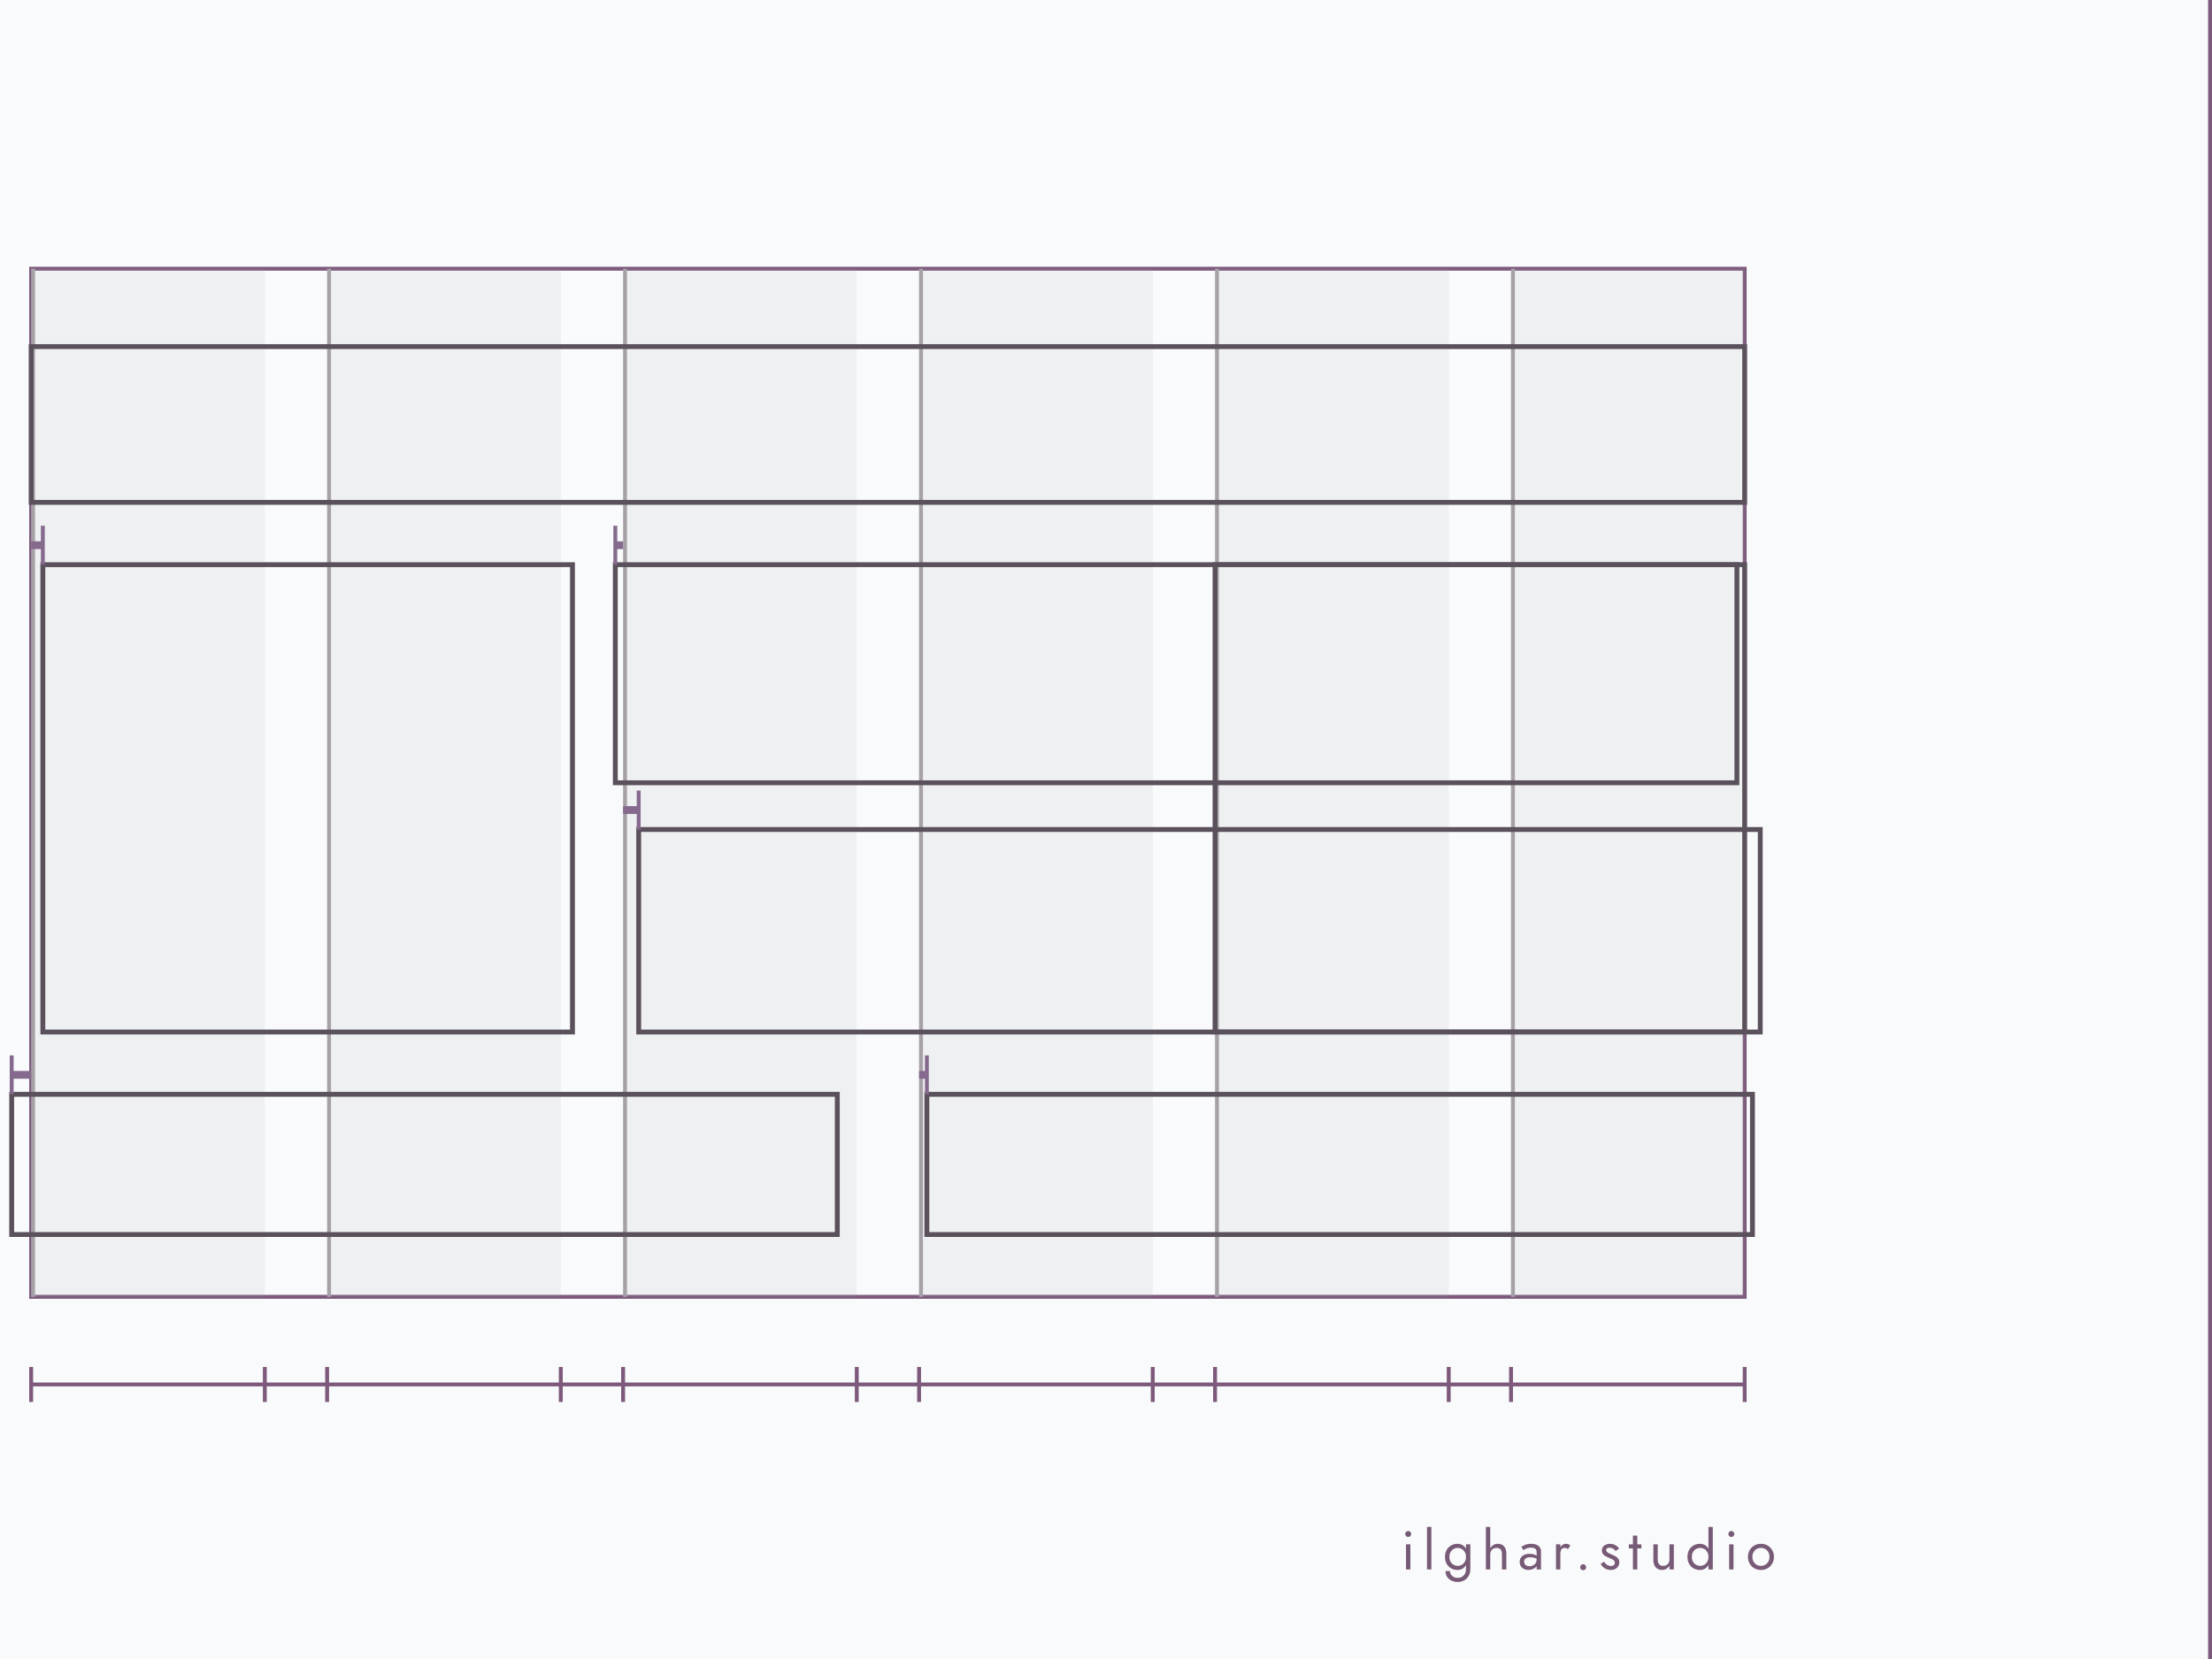
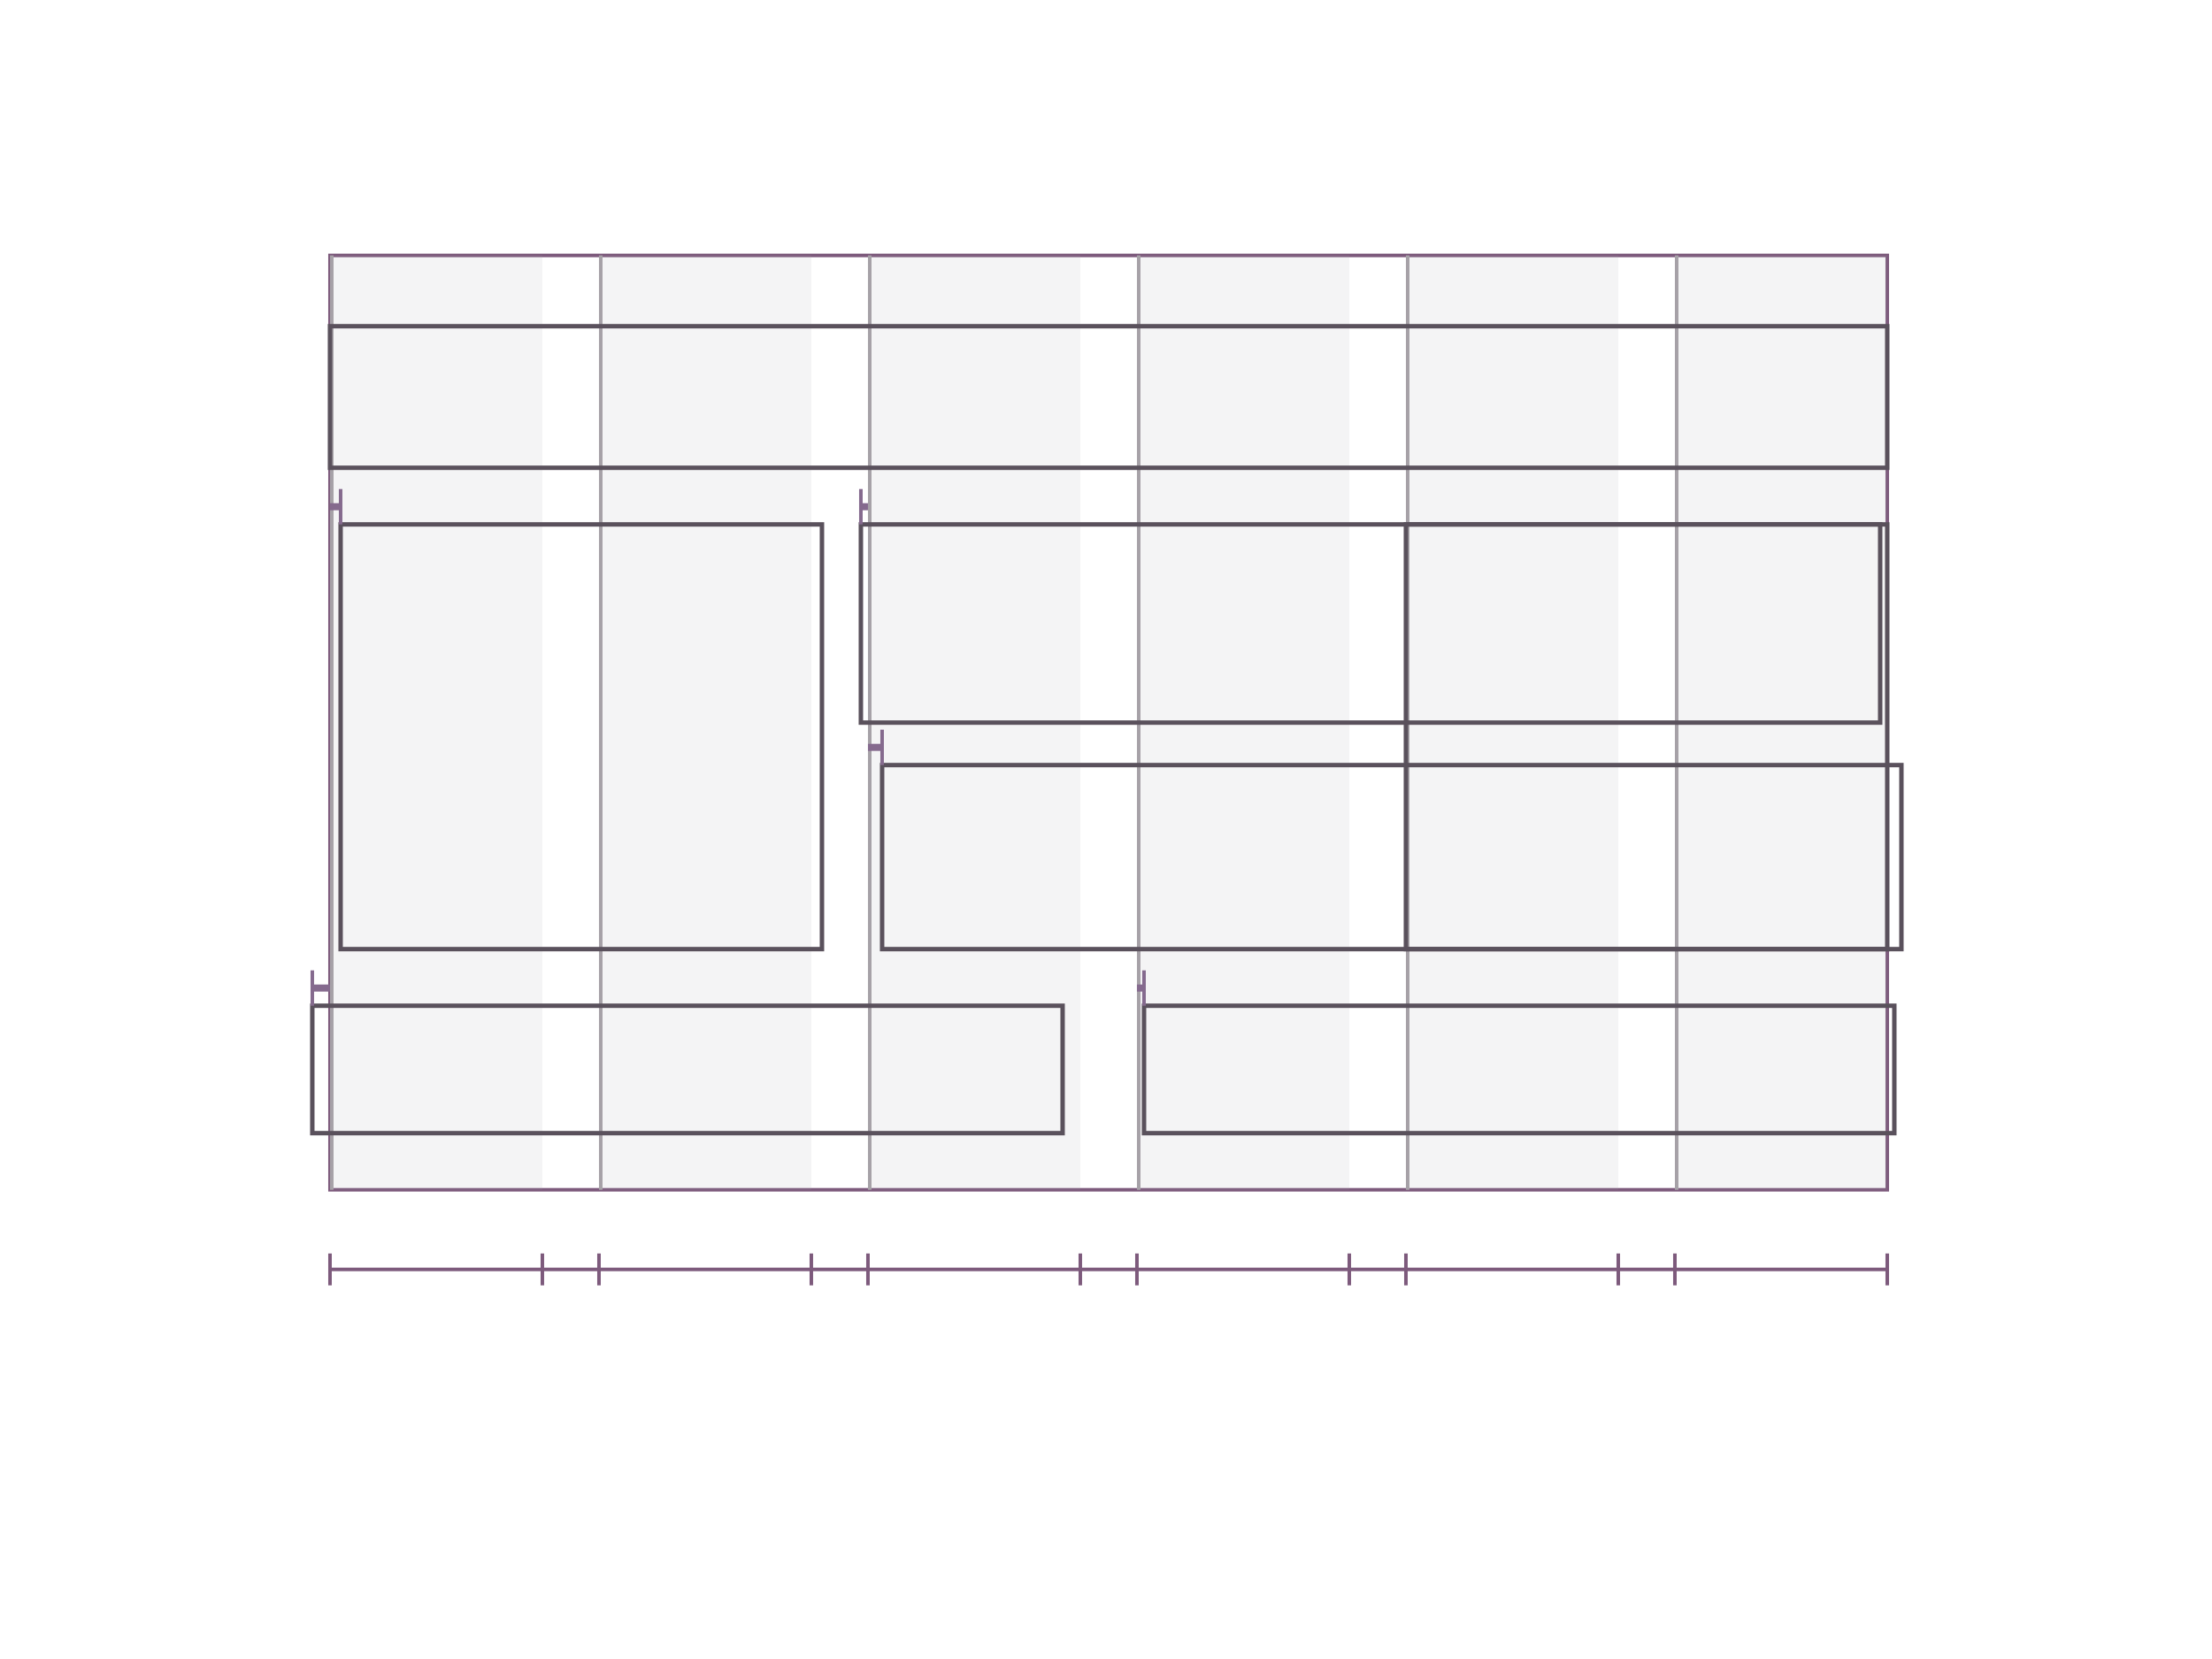
- <svg xmlns="http://www.w3.org/2000/svg" viewBox="712 27 568 426" style="max-width:1280px;height:auto" role="img" aria-label="UI Grid | Extractor" width="568" height="426">
-   <rect x="0.5" y="0.5" width="1279" height="479" rx="0" fill="#f9fafb" stroke="#7d5a7c" stroke-width="1" />
-   <rect x="72" y="80" width="1" height="320" rx="0" fill="#7d5a7c" />
-   <g fill="#fcb4c4">
-     <path d="M124.0 154.0V191.6Q124.0 195.76 125.32 199.28Q126.64 202.8 129.16 205.36Q131.68 207.92 135.2 209.36Q138.72 210.8 143.04 210.8Q147.36 210.8 150.88 209.36Q154.4 207.92 156.92 205.36Q159.44 202.8 160.76 199.28Q162.08 195.76 162.08 191.6V154.0H155.28V191.6Q155.28 197.36 152.16 200.88Q149.04 204.4 143.04 204.4Q137.04 204.4 133.92 200.88Q130.8 197.36 130.8 191.6V154.0Z" />
+ <svg xmlns="http://www.w3.org/2000/svg" viewBox="0 0 800 600" width="800" height="600" role="img" aria-label="UI Grid | Extractor">
+   <g transform="translate(-802.25 -30.5) scale(1.28)">
+     <rect x="720" y="96" width="440" height="264" rx="0" fill="none" stroke="#7d5a7c" stroke-width="1" />
+     <rect x="720.00" y="96" width="60.00" height="264" rx="0" fill="#a6a1a7" fill-opacity="0.12" />
+     <rect x="720.00" y="96" width="1" height="264" rx="0" fill="#a6a1a7" />
+     <rect x="796.00" y="96" width="60.00" height="264" rx="0" fill="#a6a1a7" fill-opacity="0.12" />
+     <rect x="796.00" y="96" width="1" height="264" rx="0" fill="#a6a1a7" />
+     <rect x="872.00" y="96" width="60.00" height="264" rx="0" fill="#a6a1a7" fill-opacity="0.12" />
+     <rect x="872.00" y="96" width="1" height="264" rx="0" fill="#a6a1a7" />
+     <rect x="948.00" y="96" width="60.00" height="264" rx="0" fill="#a6a1a7" fill-opacity="0.12" />
+     <rect x="948.00" y="96" width="1" height="264" rx="0" fill="#a6a1a7" />
+     <rect x="1024.00" y="96" width="60.00" height="264" rx="0" fill="#a6a1a7" fill-opacity="0.12" />
+     <rect x="1024.00" y="96" width="1" height="264" rx="0" fill="#a6a1a7" />
+     <rect x="1100.00" y="96" width="60.00" height="264" rx="0" fill="#a6a1a7" fill-opacity="0.12" />
+     <rect x="1100.00" y="96" width="1" height="264" rx="0" fill="#a6a1a7" />
+     <rect x="720.00" y="116" width="440.00" height="40" rx="0" fill="none" stroke="#5a515c" stroke-width="1.25" />
+     <rect x="723.00" y="172" width="136.00" height="120" rx="0" fill="none" stroke="#5a515c" stroke-width="1.25" />
+     <rect x="720.00" y="166" width="3.00" height="2" rx="0" fill="#856a8e" />
+     <rect x="722.50" y="162" width="1" height="10" rx="0" fill="#856a8e" />
+     <rect x="870.00" y="172" width="288.00" height="56" rx="0" fill="none" stroke="#5a515c" stroke-width="1.25" />
+     <rect x="870.00" y="166" width="2.00" height="2" rx="0" fill="#856a8e" />
+     <rect x="869.50" y="162" width="1" height="10" rx="0" fill="#856a8e" />
+     <rect x="876.00" y="240" width="288.00" height="52" rx="0" fill="none" stroke="#5a515c" stroke-width="1.25" />
+     <rect x="872.00" y="234" width="4.00" height="2" rx="0" fill="#856a8e" />
+     <rect x="875.50" y="230" width="1" height="10" rx="0" fill="#856a8e" />
+     <rect x="1024.00" y="172" width="136.00" height="120" rx="0" fill="none" stroke="#5a515c" stroke-width="1.25" />
+     <rect x="715.00" y="308" width="212.00" height="36" rx="0" fill="none" stroke="#5a515c" stroke-width="1.25" />
+     <rect x="715.00" y="302" width="5.00" height="2" rx="0" fill="#856a8e" />
+     <rect x="714.50" y="298" width="1" height="10" rx="0" fill="#856a8e" />
+     <rect x="950.00" y="308" width="212.00" height="36" rx="0" fill="none" stroke="#5a515c" stroke-width="1.25" />
+     <rect x="948.00" y="302" width="2.00" height="2" rx="0" fill="#856a8e" />
+     <rect x="949.50" y="298" width="1" height="10" rx="0" fill="#856a8e" />
+     <rect x="720" y="382" width="440" height="1" rx="0" fill="#7d5a7c" />
+     <rect x="719.50" y="378" width="1" height="9" rx="0" fill="#7d5a7c" />
+     <rect x="779.50" y="378" width="1" height="9" rx="0" fill="#7d5a7c" />
+     <rect x="795.50" y="378" width="1" height="9" rx="0" fill="#7d5a7c" />
+     <rect x="855.50" y="378" width="1" height="9" rx="0" fill="#7d5a7c" />
+     <rect x="871.50" y="378" width="1" height="9" rx="0" fill="#7d5a7c" />
+     <rect x="931.50" y="378" width="1" height="9" rx="0" fill="#7d5a7c" />
+     <rect x="947.50" y="378" width="1" height="9" rx="0" fill="#7d5a7c" />
+     <rect x="1007.50" y="378" width="1" height="9" rx="0" fill="#7d5a7c" />
+     <rect x="1023.50" y="378" width="1" height="9" rx="0" fill="#7d5a7c" />
+     <rect x="1083.50" y="378" width="1" height="9" rx="0" fill="#7d5a7c" />
+     <rect x="1099.50" y="378" width="1" height="9" rx="0" fill="#7d5a7c" />
+     <rect x="1159.50" y="378" width="1" height="9" rx="0" fill="#7d5a7c" />
  </g>
-   <g fill="#473448">
-     <path d="M185.68 154.0V210.0H192.48V154.0Z" />
-     <path d="M277.68 188.0H296.32Q295.6 191.28 294.04 194.16Q292.48 197.04 290.08 199.28Q287.68 201.52 284.36 202.76Q281.04 204.0 276.88 204.0Q270.96 204.0 266.16 201.2Q261.36 198.4 258.52 193.44Q255.68 188.48 255.68 182.0Q255.68 175.44 258.52 170.52Q261.36 165.6 266.16 162.8Q270.96 160.0 276.88 160.0Q283.28 160.0 288.0 162.52Q292.72 165.04 295.36 169.52L300.16 165.12Q297.76 161.2 294.28 158.56Q290.8 155.92 286.44 154.56Q282.08 153.2 276.88 153.2Q270.8 153.2 265.6 155.32Q260.4 157.44 256.56 161.32Q252.72 165.2 250.6 170.48Q248.48 175.76 248.48 182.0Q248.48 188.24 250.6 193.52Q252.72 198.8 256.56 202.68Q260.4 206.56 265.6 208.68Q270.8 210.8 276.88 210.8Q283.28 210.8 288.28 208.44Q293.28 206.08 296.72 202.0Q300.16 197.92 301.92 192.68Q303.68 187.44 303.68 181.6H277.68Z" />
-     <path d="M334.88 182.4 354.08 210.0H362.48L342.48 182.4ZM324.88 154.0V210.0H331.68V154.0ZM328.64 160.0H340.08Q343.68 160.0 346.44 161.28Q349.2 162.56 350.76 164.96Q352.32 167.36 352.32 170.8Q352.32 174.24 350.76 176.64Q349.2 179.04 346.44 180.32Q343.68 181.6 340.08 181.6H328.64V187.6H340.08Q345.52 187.6 349.8 185.56Q354.08 183.52 356.6 179.72Q359.12 175.92 359.12 170.8Q359.12 165.6 356.6 161.84Q354.08 158.08 349.8 156.04Q345.52 154.0 340.08 154.0H328.64Z" />
-     <path d="M380.88 154.0V210.0H387.68V154.0Z" />
-     <path d="M411.68 154.0V210.0H418.48V154.0ZM428.48 210.0Q436.64 210.0 442.96 206.48Q449.28 202.96 452.88 196.68Q456.48 190.4 456.48 182.0Q456.48 173.6 452.88 167.32Q449.28 161.04 442.96 157.52Q436.64 154.0 428.48 154.0H415.44V160.8H428.48Q433.2 160.8 437.12 162.28Q441.04 163.76 443.84 166.52Q446.64 169.28 448.16 173.2Q449.68 177.12 449.68 182.0Q449.68 186.88 448.16 190.8Q446.64 194.72 443.84 197.48Q441.04 200.24 437.12 201.72Q433.2 203.2 428.48 203.2H415.44V210.0Z" />
-   </g>
-   <g fill="#775a76">
-     <path d="M120.794 270.0H128.56V268.24H120.794ZM120.794 256.36H128.56V254.6H120.794ZM120.794 262.52H128.12V260.76H120.794ZM119.76 254.6V270.0H121.63V254.6Z" />
-     <path d="M142.64 254.6 139.362 260.298 136.15 254.6H133.95L138.416 261.926L133.4 270.0H135.6L139.34 263.554L142.97 270.0H145.17L140.286 261.926L144.84 254.6Z" />
-     <path d="M149.35 256.36H153.31V270.0H155.18V256.36H159.14V254.6H149.35Z" />
-     <path d="M166.95 262.41 172.23 270.0H174.54L169.04 262.41ZM164.2 254.6V270.0H166.07V254.6ZM165.234 256.25H168.38Q169.37 256.25 170.129 256.602Q170.888 256.954 171.317 257.614Q171.746 258.274 171.746 259.22Q171.746 260.166 171.317 260.826Q170.888 261.486 170.129 261.838Q169.37 262.19 168.38 262.19H165.234V263.84H168.38Q169.876 263.84 171.053 263.279Q172.23 262.718 172.923 261.673Q173.616 260.628 173.616 259.22Q173.616 257.79 172.923 256.756Q172.23 255.722 171.053 255.161Q169.876 254.6 168.38 254.6H165.234Z" />
-     <path d="M181.074 265.38H189.214L188.554 263.62H181.734ZM185.1 258.076 187.74 264.28 187.916 264.72 190.16 270.0H192.25L185.1 253.83L177.95 270.0H180.04L182.328 264.588L182.504 264.192Z" />
-     <path d="M197.64 262.3Q197.64 260.496 198.443 259.143Q199.246 257.79 200.544 257.02Q201.842 256.25 203.36 256.25Q204.46 256.25 205.373 256.536Q206.286 256.822 207.034 257.339Q207.782 257.856 208.31 258.538V256.074Q207.342 255.216 206.198 254.798Q205.054 254.38 203.36 254.38Q201.754 254.38 200.357 254.963Q198.96 255.546 197.904 256.613Q196.848 257.68 196.254 259.132Q195.66 260.584 195.66 262.3Q195.66 264.016 196.254 265.468Q196.848 266.92 197.904 267.987Q198.96 269.054 200.357 269.637Q201.754 270.22 203.36 270.22Q205.054 270.22 206.198 269.802Q207.342 269.384 208.31 268.526V266.062Q207.782 266.744 207.034 267.261Q206.286 267.778 205.373 268.064Q204.46 268.35 203.36 268.35Q201.842 268.35 200.544 267.58Q199.246 266.81 198.443 265.446Q197.64 264.082 197.64 262.3Z" />
-     <path d="M212.49 256.36H216.45V270.0H218.32V256.36H222.28V254.6H212.49Z" />
-     <path d="M227.34 262.3Q227.34 260.562 228.099 259.198Q228.858 257.834 230.178 257.042Q231.498 256.25 233.17 256.25Q234.864 256.25 236.173 257.042Q237.482 257.834 238.241 259.198Q239.0 260.562 239.0 262.3Q239.0 264.038 238.241 265.402Q237.482 266.766 236.173 267.558Q234.864 268.35 233.17 268.35Q231.498 268.35 230.178 267.558Q228.858 266.766 228.099 265.402Q227.34 264.038 227.34 262.3ZM225.36 262.3Q225.36 263.972 225.943 265.424Q226.526 266.876 227.582 267.943Q228.638 269.01 230.068 269.615Q231.498 270.22 233.17 270.22Q234.864 270.22 236.283 269.615Q237.702 269.01 238.758 267.943Q239.814 266.876 240.397 265.424Q240.98 263.972 240.98 262.3Q240.98 260.606 240.397 259.165Q239.814 257.724 238.758 256.657Q237.702 255.59 236.283 254.985Q234.864 254.38 233.17 254.38Q231.498 254.38 230.068 254.985Q228.638 255.59 227.582 256.657Q226.526 257.724 225.943 259.165Q225.36 260.606 225.36 262.3Z" />
-     <path d="M249.45 262.41 254.73 270.0H257.04L251.54 262.41ZM246.7 254.6V270.0H248.57V254.6ZM247.734 256.25H250.88Q251.87 256.25 252.629 256.602Q253.388 256.954 253.817 257.614Q254.246 258.274 254.246 259.22Q254.246 260.166 253.817 260.826Q253.388 261.486 252.629 261.838Q251.87 262.19 250.88 262.19H247.734V263.84H250.88Q252.376 263.84 253.553 263.279Q254.73 262.718 255.423 261.673Q256.116 260.628 256.116 259.22Q256.116 257.79 255.423 256.756Q254.73 255.722 253.553 255.161Q252.376 254.6 250.88 254.6H247.734Z" />
-   </g>
-   <g fill="#5a515c">
-     <path d="M120.832 306.432 124.48 312.96 128.128 306.432 128.96 314.0H130.32L128.96 302.24L124.48 310.352L120.0 302.24L118.64 314.0H120.0Z" />
-     <path d="M135.008 314.16Q136.192 314.16 137.064 313.688Q137.936 313.216 138.512 312.288L137.472 311.632Q137.072 312.304 136.496 312.632Q135.92 312.96 135.168 312.96Q134.416 312.96 133.888 312.64Q133.36 312.32 133.088 311.712Q132.816 311.104 132.816 310.24Q132.832 309.392 133.112 308.808Q133.392 308.224 133.912 307.912Q134.432 307.6 135.168 307.6Q135.792 307.6 136.256 307.872Q136.72 308.144 136.984 308.624Q137.248 309.104 137.248 309.76Q137.248 309.872 137.2 310.04Q137.152 310.208 137.104 310.288L137.616 309.552H132.336V310.64H138.624Q138.624 310.608 138.632 310.488Q138.64 310.368 138.64 310.256Q138.64 309.088 138.224 308.24Q137.808 307.392 137.032 306.936Q136.256 306.48 135.168 306.48Q134.08 306.48 133.256 306.96Q132.432 307.44 131.976 308.304Q131.52 309.168 131.52 310.32Q131.52 311.456 131.96 312.32Q132.4 313.184 133.192 313.672Q133.984 314.16 135.008 314.16Z" />
-     <path d="M140.976 311.728Q140.976 311.328 141.168 311.04Q141.36 310.752 141.752 310.592Q142.144 310.432 142.768 310.432Q143.44 310.432 144.032 310.6Q144.624 310.768 145.184 311.152V310.4Q145.072 310.256 144.752 310.024Q144.432 309.792 143.896 309.608Q143.36 309.424 142.56 309.424Q141.2 309.424 140.44 310.072Q139.68 310.72 139.68 311.792Q139.68 312.544 140.032 313.072Q140.384 313.6 140.968 313.88Q141.552 314.16 142.224 314.16Q142.832 314.16 143.448 313.936Q144.064 313.712 144.488 313.248Q144.912 312.784 144.912 312.08L144.656 311.12Q144.656 311.696 144.376 312.136Q144.096 312.576 143.624 312.816Q143.152 313.056 142.56 313.056Q142.096 313.056 141.736 312.904Q141.376 312.752 141.176 312.448Q140.976 312.144 140.976 311.728ZM140.784 308.336Q140.96 308.208 141.264 308.032Q141.568 307.856 142.008 307.728Q142.448 307.6 142.992 307.6Q143.328 307.6 143.632 307.664Q143.936 307.728 144.168 307.872Q144.4 308.016 144.528 308.264Q144.656 308.512 144.656 308.896V314.0H145.936V308.72Q145.936 308.0 145.576 307.504Q145.216 307.008 144.568 306.744Q143.92 306.48 143.056 306.48Q142.032 306.48 141.304 306.784Q140.576 307.088 140.16 307.392Z" />
-     <path d="M148.4 311.744 147.392 312.368Q147.6 312.8 148.008 313.216Q148.416 313.632 149.008 313.896Q149.6 314.16 150.336 314.16Q151.472 314.16 152.168 313.52Q152.864 312.88 152.864 311.92Q152.864 311.264 152.552 310.848Q152.24 310.432 151.712 310.136Q151.184 309.84 150.544 309.584Q150.16 309.424 149.808 309.248Q149.456 309.072 149.232 308.848Q149.008 308.624 149.008 308.336Q149.008 307.968 149.296 307.792Q149.584 307.616 149.984 307.616Q150.56 307.616 151.016 307.888Q151.472 308.16 151.776 308.576L152.8 307.92Q152.576 307.504 152.176 307.184Q151.776 306.864 151.256 306.672Q150.736 306.48 150.144 306.48Q149.552 306.48 149.0 306.688Q148.448 306.896 148.104 307.328Q147.76 307.76 147.76 308.416Q147.76 309.056 148.088 309.48Q148.416 309.904 148.904 310.168Q149.392 310.432 149.872 310.624Q150.304 310.784 150.688 310.968Q151.072 311.152 151.32 311.416Q151.568 311.68 151.568 312.064Q151.568 312.496 151.256 312.744Q150.944 312.992 150.4 312.992Q149.952 312.992 149.576 312.824Q149.2 312.656 148.912 312.368Q148.624 312.08 148.4 311.744Z" />
-     <path d="M155.824 311.12V306.64H154.544V311.28Q154.544 312.592 155.232 313.376Q155.92 314.16 157.072 314.16Q157.808 314.16 158.352 313.832Q158.896 313.504 159.264 312.848V314.0H160.544V306.64H159.264V311.12Q159.264 311.664 159.032 312.08Q158.8 312.496 158.376 312.728Q157.952 312.96 157.392 312.96Q156.624 312.96 156.224 312.48Q155.824 312.0 155.824 311.12Z" />
-     <path d="M164.224 306.64H162.944V314.0H164.224ZM166.448 308.048 167.152 306.992Q166.864 306.688 166.52 306.584Q166.176 306.48 165.776 306.48Q165.264 306.48 164.768 306.88Q164.272 307.28 163.96 307.96Q163.648 308.64 163.648 309.52H164.224Q164.224 308.992 164.328 308.576Q164.432 308.16 164.704 307.92Q164.976 307.68 165.456 307.68Q165.776 307.68 165.984 307.768Q166.192 307.856 166.448 308.048Z" />
-     <path d="M171.04 314.16Q172.224 314.16 173.096 313.688Q173.968 313.216 174.544 312.288L173.504 311.632Q173.104 312.304 172.528 312.632Q171.952 312.96 171.2 312.96Q170.448 312.96 169.92 312.64Q169.392 312.32 169.12 311.712Q168.848 311.104 168.848 310.24Q168.864 309.392 169.144 308.808Q169.424 308.224 169.944 307.912Q170.464 307.6 171.2 307.6Q171.824 307.6 172.288 307.872Q172.752 308.144 173.016 308.624Q173.28 309.104 173.28 309.76Q173.28 309.872 173.232 310.04Q173.184 310.208 173.136 310.288L173.648 309.552H168.368V310.64H174.656Q174.656 310.608 174.664 310.488Q174.672 310.368 174.672 310.256Q174.672 309.088 174.256 308.24Q173.84 307.392 173.064 306.936Q172.288 306.48 171.2 306.48Q170.112 306.48 169.288 306.96Q168.464 307.44 168.008 308.304Q167.552 309.168 167.552 310.32Q167.552 311.456 167.992 312.32Q168.432 313.184 169.224 313.672Q170.016 314.16 171.04 314.16Z" />
-     <path d="M180.112 306.64V307.84H183.792V306.64ZM181.312 304.08V314.0H182.592V304.08Z" />
-     <path d="M186.352 301.52H185.072V314.0H186.352ZM189.792 309.52V314.0H191.072V309.36Q191.072 308.4 190.76 307.76Q190.448 307.12 189.88 306.8Q189.312 306.48 188.544 306.48Q187.776 306.48 187.192 306.88Q186.608 307.28 186.272 307.96Q185.936 308.64 185.936 309.52H186.352Q186.352 308.992 186.584 308.576Q186.816 308.16 187.24 307.92Q187.664 307.68 188.224 307.68Q189.008 307.68 189.4 308.144Q189.792 308.608 189.792 309.52Z" />
-     <path d="M196.32 314.16Q197.504 314.16 198.376 313.688Q199.248 313.216 199.824 312.288L198.784 311.632Q198.384 312.304 197.808 312.632Q197.232 312.96 196.48 312.96Q195.728 312.96 195.2 312.64Q194.672 312.32 194.4 311.712Q194.128 311.104 194.128 310.24Q194.144 309.392 194.424 308.808Q194.704 308.224 195.224 307.912Q195.744 307.6 196.48 307.6Q197.104 307.6 197.568 307.872Q198.032 308.144 198.296 308.624Q198.56 309.104 198.56 309.76Q198.56 309.872 198.512 310.04Q198.464 310.208 198.416 310.288L198.928 309.552H193.648V310.64H199.936Q199.936 310.608 199.944 310.488Q199.952 310.368 199.952 310.256Q199.952 309.088 199.536 308.24Q199.12 307.392 198.344 306.936Q197.568 306.48 196.48 306.48Q195.392 306.48 194.568 306.96Q193.744 307.44 193.288 308.304Q192.832 309.168 192.832 310.32Q192.832 311.456 193.272 312.32Q193.712 313.184 194.504 313.672Q195.296 314.16 196.32 314.16Z" />
-     <path d="M206.016 314.48Q206.016 315.424 206.48 316.152Q206.944 316.88 207.768 317.28Q208.592 317.68 209.664 317.68Q210.592 317.68 211.424 317.248Q212.256 316.816 212.784 315.96Q213.312 315.104 213.312 313.84V306.64H212.032V313.84Q212.032 314.768 211.672 315.352Q211.312 315.936 210.768 316.208Q210.224 316.48 209.664 316.48Q208.944 316.48 208.416 316.2Q207.888 315.92 207.6 315.464Q207.312 315.008 207.312 314.48ZM205.872 310.32Q205.872 311.504 206.368 312.368Q206.864 313.232 207.696 313.696Q208.528 314.16 209.52 314.16Q210.448 314.16 211.136 313.696Q211.824 313.232 212.216 312.368Q212.608 311.504 212.608 310.32Q212.608 309.12 212.216 308.264Q211.824 307.408 211.136 306.944Q210.448 306.48 209.52 306.48Q208.528 306.48 207.696 306.944Q206.864 307.408 206.368 308.264Q205.872 309.12 205.872 310.32ZM207.168 310.32Q207.168 309.472 207.512 308.88Q207.856 308.288 208.432 307.984Q209.008 307.68 209.68 307.68Q210.096 307.68 210.512 307.856Q210.928 308.032 211.272 308.368Q211.616 308.704 211.824 309.192Q212.032 309.68 212.032 310.32Q212.032 311.168 211.68 311.76Q211.328 312.352 210.784 312.656Q210.24 312.96 209.68 312.96Q209.008 312.96 208.432 312.656Q207.856 312.352 207.512 311.76Q207.168 311.168 207.168 310.32Z" />
-     <path d="M216.912 306.64H215.632V314.0H216.912ZM219.136 308.048 219.84 306.992Q219.552 306.688 219.208 306.584Q218.864 306.48 218.464 306.48Q217.952 306.48 217.456 306.88Q216.96 307.28 216.648 307.96Q216.336 308.64 216.336 309.52H216.912Q216.912 308.992 217.016 308.576Q217.12 308.16 217.392 307.92Q217.664 307.68 218.144 307.68Q218.464 307.68 218.672 307.768Q218.88 307.856 219.136 308.048Z" />
-     <path d="M221.12 303.6Q221.12 303.952 221.384 304.216Q221.648 304.48 222 304.48Q222.368 304.48 222.624 304.216Q222.88 303.952 222.88 303.6Q222.88 303.232 222.624 302.976Q222.368 302.72 222 302.72Q221.648 302.72 221.384 302.976Q221.12 303.232 221.12 303.6ZM221.36 306.64V314.0H222.64V306.64Z" />
-     <path d="M230.8 301.52V314.0H232.08V301.52ZM224.64 310.32Q224.64 311.504 225.136 312.368Q225.632 313.232 226.464 313.696Q227.296 314.16 228.288 314.16Q229.216 314.16 229.904 313.696Q230.592 313.232 230.984 312.368Q231.376 311.504 231.376 310.32Q231.376 309.12 230.984 308.264Q230.592 307.408 229.904 306.944Q229.216 306.48 228.288 306.48Q227.296 306.48 226.464 306.944Q225.632 307.408 225.136 308.264Q224.64 309.12 224.64 310.32ZM225.936 310.32Q225.936 309.472 226.28 308.88Q226.624 308.288 227.2 307.984Q227.776 307.68 228.448 307.68Q229.008 307.68 229.552 307.984Q230.096 308.288 230.448 308.88Q230.8 309.472 230.8 310.32Q230.8 311.168 230.448 311.76Q230.096 312.352 229.552 312.656Q229.008 312.96 228.448 312.96Q227.776 312.96 227.2 312.656Q226.624 312.352 226.28 311.76Q225.936 311.168 225.936 310.32Z" />
-     <path d="M234.72 313.36Q234.72 313.712 234.984 313.976Q235.248 314.24 235.6 314.24Q235.968 314.24 236.224 313.976Q236.48 313.712 236.48 313.36Q236.48 312.992 236.224 312.736Q235.968 312.48 235.6 312.48Q235.248 312.48 234.984 312.736Q234.72 312.992 234.72 313.36Z" />
-     <path d="M244.08 302.8V314.0H245.44V302.8ZM247.44 314.0Q249.072 314.0 250.336 313.296Q251.6 312.592 252.32 311.336Q253.04 310.08 253.04 308.4Q253.04 306.72 252.32 305.464Q251.6 304.208 250.336 303.504Q249.072 302.8 247.44 302.8H244.832V304.16H247.44Q248.384 304.16 249.168 304.456Q249.952 304.752 250.512 305.304Q251.072 305.856 251.376 306.64Q251.68 307.424 251.68 308.4Q251.68 309.376 251.376 310.16Q251.072 310.944 250.512 311.496Q249.952 312.048 249.168 312.344Q248.384 312.64 247.44 312.64H244.832V314.0Z" />
-     <path d="M254.24 310.32Q254.24 311.424 254.744 312.296Q255.248 313.168 256.112 313.664Q256.976 314.16 258.048 314.16Q259.136 314.16 259.992 313.664Q260.848 313.168 261.352 312.296Q261.856 311.424 261.856 310.32Q261.856 309.2 261.352 308.336Q260.848 307.472 259.992 306.976Q259.136 306.48 258.048 306.48Q256.976 306.48 256.112 306.976Q255.248 307.472 254.744 308.336Q254.24 309.2 254.24 310.32ZM255.536 310.32Q255.536 309.552 255.864 308.952Q256.192 308.352 256.76 308.016Q257.328 307.68 258.048 307.68Q258.768 307.68 259.336 308.016Q259.904 308.352 260.232 308.952Q260.56 309.552 260.56 310.32Q260.56 311.088 260.232 311.68Q259.904 312.272 259.336 312.616Q258.768 312.96 258.048 312.96Q257.328 312.96 256.76 312.616Q256.192 312.272 255.864 311.68Q255.536 311.088 255.536 310.32Z" />
-     <path d="M268.336 309.52V314.0H269.616V309.36Q269.616 308.032 268.936 307.256Q268.256 306.48 267.088 306.48Q266.368 306.48 265.816 306.8Q265.264 307.12 264.896 307.792V306.64H263.616V314.0H264.896V309.52Q264.896 308.976 265.128 308.56Q265.36 308.144 265.784 307.912Q266.208 307.68 266.768 307.68Q267.536 307.68 267.936 308.144Q268.336 308.608 268.336 309.52Z" />
-     <path d="M272.416 302.8 271.616 307.6H272.496L273.936 302.8Z" />
-     <path d="M274.976 306.64V307.84H278.656V306.64ZM276.176 304.08V314.0H277.456V304.08Z" />
-     <path d="M285.312 311.728Q285.312 311.328 285.504 311.04Q285.696 310.752 286.088 310.592Q286.48 310.432 287.104 310.432Q287.776 310.432 288.368 310.6Q288.96 310.768 289.52 311.152V310.4Q289.408 310.256 289.088 310.024Q288.768 309.792 288.232 309.608Q287.696 309.424 286.896 309.424Q285.536 309.424 284.776 310.072Q284.016 310.72 284.016 311.792Q284.016 312.544 284.368 313.072Q284.72 313.6 285.304 313.88Q285.888 314.16 286.56 314.16Q287.168 314.16 287.784 313.936Q288.4 313.712 288.824 313.248Q289.248 312.784 289.248 312.08L288.992 311.12Q288.992 311.696 288.712 312.136Q288.432 312.576 287.96 312.816Q287.488 313.056 286.896 313.056Q286.432 313.056 286.072 312.904Q285.712 312.752 285.512 312.448Q285.312 312.144 285.312 311.728ZM285.12 308.336Q285.296 308.208 285.6 308.032Q285.904 307.856 286.344 307.728Q286.784 307.6 287.328 307.6Q287.664 307.6 287.968 307.664Q288.272 307.728 288.504 307.872Q288.736 308.016 288.864 308.264Q288.992 308.512 288.992 308.896V314.0H290.272V308.72Q290.272 308.0 289.912 307.504Q289.552 307.008 288.904 306.744Q288.256 306.48 287.392 306.48Q286.368 306.48 285.64 306.784Q284.912 307.088 284.496 307.392Z" />
-     <path d="M292.736 311.744 291.728 312.368Q291.936 312.8 292.344 313.216Q292.752 313.632 293.344 313.896Q293.936 314.16 294.672 314.16Q295.808 314.16 296.504 313.52Q297.2 312.88 297.2 311.92Q297.2 311.264 296.888 310.848Q296.576 310.432 296.048 310.136Q295.52 309.84 294.88 309.584Q294.496 309.424 294.144 309.248Q293.792 309.072 293.568 308.848Q293.344 308.624 293.344 308.336Q293.344 307.968 293.632 307.792Q293.92 307.616 294.32 307.616Q294.896 307.616 295.352 307.888Q295.808 308.16 296.112 308.576L297.136 307.92Q296.912 307.504 296.512 307.184Q296.112 306.864 295.592 306.672Q295.072 306.48 294.48 306.48Q293.888 306.48 293.336 306.688Q292.784 306.896 292.44 307.328Q292.096 307.76 292.096 308.416Q292.096 309.056 292.424 309.48Q292.752 309.904 293.24 310.168Q293.728 310.432 294.208 310.624Q294.64 310.784 295.024 310.968Q295.408 311.152 295.656 311.416Q295.904 311.68 295.904 312.064Q295.904 312.496 295.592 312.744Q295.28 312.992 294.736 312.992Q294.288 312.992 293.912 312.824Q293.536 312.656 293.248 312.368Q292.96 312.08 292.736 311.744Z" />
-     <path d="M299.184 311.744 298.176 312.368Q298.384 312.8 298.792 313.216Q299.2 313.632 299.792 313.896Q300.384 314.16 301.12 314.16Q302.256 314.16 302.952 313.52Q303.648 312.88 303.648 311.92Q303.648 311.264 303.336 310.848Q303.024 310.432 302.496 310.136Q301.968 309.84 301.328 309.584Q300.944 309.424 300.592 309.248Q300.24 309.072 300.016 308.848Q299.792 308.624 299.792 308.336Q299.792 307.968 300.08 307.792Q300.368 307.616 300.768 307.616Q301.344 307.616 301.8 307.888Q302.256 308.16 302.56 308.576L303.584 307.92Q303.36 307.504 302.96 307.184Q302.56 306.864 302.04 306.672Q301.52 306.48 300.928 306.48Q300.336 306.48 299.784 306.688Q299.232 306.896 298.888 307.328Q298.544 307.76 298.544 308.416Q298.544 309.056 298.872 309.48Q299.2 309.904 299.688 310.168Q300.176 310.432 300.656 310.624Q301.088 310.784 301.472 310.968Q301.856 311.152 302.104 311.416Q302.352 311.68 302.352 312.064Q302.352 312.496 302.04 312.744Q301.728 312.992 301.184 312.992Q300.736 312.992 300.36 312.824Q299.984 312.656 299.696 312.368Q299.408 312.08 299.184 311.744Z" />
-     <path d="M306.608 311.12V306.64H305.328V311.28Q305.328 312.592 306.016 313.376Q306.704 314.16 307.856 314.16Q308.592 314.16 309.136 313.832Q309.68 313.504 310.048 312.848V314.0H311.328V306.64H310.048V311.12Q310.048 311.664 309.816 312.08Q309.584 312.496 309.16 312.728Q308.736 312.96 308.176 312.96Q307.408 312.96 307.008 312.48Q306.608 312.0 306.608 311.12Z" />
-     <path d="M323.808 309.36Q323.808 308.448 323.528 307.8Q323.248 307.152 322.72 306.816Q322.192 306.48 321.44 306.48Q320.704 306.48 320.128 306.824Q319.552 307.168 319.168 307.856Q318.912 307.2 318.36 306.84Q317.808 306.48 317.04 306.48Q316.352 306.48 315.848 306.784Q315.344 307.088 315.008 307.712V306.64H313.728V314.0H315.008V309.52Q315.008 308.944 315.216 308.528Q315.424 308.112 315.808 307.896Q316.192 307.68 316.72 307.68Q317.44 307.68 317.784 308.128Q318.128 308.576 318.128 309.52V314.0H319.408V309.52Q319.408 308.944 319.616 308.528Q319.824 308.112 320.208 307.896Q320.592 307.68 321.12 307.68Q321.84 307.68 322.184 308.128Q322.528 308.576 322.528 309.52V314.0H323.808Z" />
-     <path d="M329.056 314.16Q330.24 314.16 331.112 313.688Q331.984 313.216 332.56 312.288L331.52 311.632Q331.12 312.304 330.544 312.632Q329.968 312.96 329.216 312.96Q328.464 312.96 327.936 312.64Q327.408 312.32 327.136 311.712Q326.864 311.104 326.864 310.24Q326.88 309.392 327.16 308.808Q327.44 308.224 327.96 307.912Q328.48 307.6 329.216 307.6Q329.84 307.6 330.304 307.872Q330.768 308.144 331.032 308.624Q331.296 309.104 331.296 309.76Q331.296 309.872 331.248 310.04Q331.2 310.208 331.152 310.288L331.664 309.552H326.384V310.64H332.672Q332.672 310.608 332.68 310.488Q332.688 310.368 332.688 310.256Q332.688 309.088 332.272 308.24Q331.856 307.392 331.08 306.936Q330.304 306.48 329.216 306.48Q328.128 306.48 327.304 306.96Q326.48 307.44 326.024 308.304Q325.568 309.168 325.568 310.32Q325.568 311.456 326.008 312.32Q326.448 313.184 327.24 313.672Q328.032 314.16 329.056 314.16Z" />
-     <path d="M339.248 303.6Q339.248 303.952 339.512 304.216Q339.776 304.48 340.128 304.48Q340.496 304.48 340.752 304.216Q341.008 303.952 341.008 303.6Q341.008 303.232 340.752 302.976Q340.496 302.72 340.128 302.72Q339.776 302.72 339.512 302.976Q339.248 303.232 339.248 303.6ZM339.488 306.64V314.0H340.768V306.64Z" />
-     <path d="M342.288 306.64V307.84H345.968V306.64ZM343.488 304.08V314.0H344.768V304.08Z" />
-     <path d="M347.568 313.36Q347.568 313.712 347.832 313.976Q348.096 314.24 348.448 314.24Q348.816 314.24 349.072 313.976Q349.328 313.712 349.328 313.36Q349.328 312.992 349.072 312.736Q348.816 312.48 348.448 312.48Q348.096 312.48 347.832 312.736Q347.568 312.992 347.568 313.36Z" />
-   </g>
-   <g fill="#775a76">
-     <path d="M1072.828 420.9Q1072.828 421.208 1073.059 421.439Q1073.29 421.67 1073.598 421.67Q1073.92 421.67 1074.144 421.439Q1074.368 421.208 1074.368 420.9Q1074.368 420.578 1074.144 420.354Q1073.92 420.13 1073.598 420.13Q1073.29 420.13 1073.059 420.354Q1072.828 420.578 1072.828 420.9ZM1073.038 423.56V430.0H1074.158V423.56Z" />
-     <path d="M1078.428 419.08V430.0H1079.548V419.08Z" />
-     <path d="M1083.174 430.42Q1083.174 431.246 1083.58 431.883Q1083.986 432.52 1084.707 432.87Q1085.428 433.22 1086.366 433.22Q1087.178 433.22 1087.906 432.842Q1088.634 432.464 1089.096 431.715Q1089.558 430.966 1089.558 429.86V423.56H1088.438V429.86Q1088.438 430.672 1088.123 431.183Q1087.808 431.694 1087.332 431.932Q1086.856 432.17 1086.366 432.17Q1085.736 432.17 1085.274 431.925Q1084.812 431.68 1084.56 431.281Q1084.308 430.882 1084.308 430.42ZM1083.048 426.78Q1083.048 427.816 1083.482 428.572Q1083.916 429.328 1084.644 429.734Q1085.372 430.14 1086.24 430.14Q1087.052 430.14 1087.654 429.734Q1088.256 429.328 1088.599 428.572Q1088.942 427.816 1088.942 426.78Q1088.942 425.73 1088.599 424.981Q1088.256 424.232 1087.654 423.826Q1087.052 423.42 1086.24 423.42Q1085.372 423.42 1084.644 423.826Q1083.916 424.232 1083.482 424.981Q1083.048 425.73 1083.048 426.78ZM1084.182 426.78Q1084.182 426.038 1084.483 425.52Q1084.784 425.002 1085.288 424.736Q1085.792 424.47 1086.38 424.47Q1086.744 424.47 1087.108 424.624Q1087.472 424.778 1087.773 425.072Q1088.074 425.366 1088.256 425.793Q1088.438 426.22 1088.438 426.78Q1088.438 427.522 1088.13 428.04Q1087.822 428.558 1087.346 428.824Q1086.87 429.09 1086.38 429.09Q1085.792 429.09 1085.288 428.824Q1084.784 428.558 1084.483 428.04Q1084.182 427.522 1084.182 426.78Z" />
-     <path d="M1094.668 419.08H1093.548V430.0H1094.668ZM1097.678 426.08V430.0H1098.798V425.94Q1098.798 425.1 1098.525 424.54Q1098.252 423.98 1097.755 423.7Q1097.258 423.42 1096.586 423.42Q1095.914 423.42 1095.403 423.77Q1094.892 424.12 1094.598 424.715Q1094.304 425.31 1094.304 426.08H1094.668Q1094.668 425.618 1094.871 425.254Q1095.074 424.89 1095.445 424.68Q1095.816 424.47 1096.306 424.47Q1096.992 424.47 1097.335 424.876Q1097.678 425.282 1097.678 426.08Z" />
-     <path d="M1103.362 428.012Q1103.362 427.662 1103.53 427.41Q1103.698 427.158 1104.041 427.018Q1104.384 426.878 1104.93 426.878Q1105.518 426.878 1106.036 427.025Q1106.554 427.172 1107.044 427.508V426.85Q1106.946 426.724 1106.666 426.521Q1106.386 426.318 1105.917 426.157Q1105.448 425.996 1104.748 425.996Q1103.558 425.996 1102.893 426.563Q1102.228 427.13 1102.228 428.068Q1102.228 428.726 1102.536 429.188Q1102.844 429.65 1103.355 429.895Q1103.866 430.14 1104.454 430.14Q1104.986 430.14 1105.525 429.944Q1106.064 429.748 1106.435 429.342Q1106.806 428.936 1106.806 428.32L1106.582 427.48Q1106.582 427.984 1106.337 428.369Q1106.092 428.754 1105.679 428.964Q1105.266 429.174 1104.748 429.174Q1104.342 429.174 1104.027 429.041Q1103.712 428.908 1103.537 428.642Q1103.362 428.376 1103.362 428.012ZM1103.194 425.044Q1103.348 424.932 1103.614 424.778Q1103.88 424.624 1104.265 424.512Q1104.65 424.4 1105.126 424.4Q1105.42 424.4 1105.686 424.456Q1105.952 424.512 1106.155 424.638Q1106.358 424.764 1106.47 424.981Q1106.582 425.198 1106.582 425.534V430.0H1107.702V425.38Q1107.702 424.75 1107.387 424.316Q1107.072 423.882 1106.505 423.651Q1105.938 423.42 1105.182 423.42Q1104.286 423.42 1103.649 423.686Q1103.012 423.952 1102.648 424.218Z" />
-     <path d="M1112.672 423.56H1111.552V430.0H1112.672ZM1114.618 424.792 1115.234 423.868Q1114.982 423.602 1114.681 423.511Q1114.38 423.42 1114.03 423.42Q1113.582 423.42 1113.148 423.77Q1112.714 424.12 1112.441 424.715Q1112.168 425.31 1112.168 426.08H1112.672Q1112.672 425.618 1112.763 425.254Q1112.854 424.89 1113.092 424.68Q1113.33 424.47 1113.75 424.47Q1114.03 424.47 1114.212 424.547Q1114.394 424.624 1114.618 424.792Z" />
-     <path d="M1117.754 429.44Q1117.754 429.748 1117.985 429.979Q1118.216 430.21 1118.524 430.21Q1118.846 430.21 1119.07 429.979Q1119.294 429.748 1119.294 429.44Q1119.294 429.118 1119.07 428.894Q1118.846 428.67 1118.524 428.67Q1118.216 428.67 1117.985 428.894Q1117.754 429.118 1117.754 429.44Z" />
-     <path d="M1123.9 428.026 1123.018 428.572Q1123.2 428.95 1123.557 429.314Q1123.914 429.678 1124.432 429.909Q1124.95 430.14 1125.594 430.14Q1126.588 430.14 1127.197 429.58Q1127.806 429.02 1127.806 428.18Q1127.806 427.606 1127.533 427.242Q1127.26 426.878 1126.798 426.619Q1126.336 426.36 1125.776 426.136Q1125.44 425.996 1125.132 425.842Q1124.824 425.688 1124.628 425.492Q1124.432 425.296 1124.432 425.044Q1124.432 424.722 1124.684 424.568Q1124.936 424.414 1125.286 424.414Q1125.79 424.414 1126.189 424.652Q1126.588 424.89 1126.854 425.254L1127.75 424.68Q1127.554 424.316 1127.204 424.036Q1126.854 423.756 1126.399 423.588Q1125.944 423.42 1125.426 423.42Q1124.908 423.42 1124.425 423.602Q1123.942 423.784 1123.641 424.162Q1123.34 424.54 1123.34 425.114Q1123.34 425.674 1123.627 426.045Q1123.914 426.416 1124.341 426.647Q1124.768 426.878 1125.188 427.046Q1125.566 427.186 1125.902 427.347Q1126.238 427.508 1126.455 427.739Q1126.672 427.97 1126.672 428.306Q1126.672 428.684 1126.399 428.901Q1126.126 429.118 1125.65 429.118Q1125.258 429.118 1124.929 428.971Q1124.6 428.824 1124.348 428.572Q1124.096 428.32 1123.9 428.026Z" />
-     <path d="M1130.256 423.56V424.61H1133.476V423.56ZM1131.306 421.32V430.0H1132.426V421.32Z" />
-     <path d="M1137.676 427.48V423.56H1136.556V427.62Q1136.556 428.768 1137.158 429.454Q1137.76 430.14 1138.768 430.14Q1139.412 430.14 1139.888 429.853Q1140.364 429.566 1140.686 428.992V430.0H1141.806V423.56H1140.686V427.48Q1140.686 427.956 1140.483 428.32Q1140.28 428.684 1139.909 428.887Q1139.538 429.09 1139.048 429.09Q1138.376 429.09 1138.026 428.67Q1137.676 428.25 1137.676 427.48Z" />
-     <path d="M1150.696 419.08V430.0H1151.816V419.08ZM1145.306 426.78Q1145.306 427.816 1145.74 428.572Q1146.174 429.328 1146.902 429.734Q1147.63 430.14 1148.498 430.14Q1149.31 430.14 1149.912 429.734Q1150.514 429.328 1150.857 428.572Q1151.2 427.816 1151.2 426.78Q1151.2 425.73 1150.857 424.981Q1150.514 424.232 1149.912 423.826Q1149.31 423.42 1148.498 423.42Q1147.63 423.42 1146.902 423.826Q1146.174 424.232 1145.74 424.981Q1145.306 425.73 1145.306 426.78ZM1146.44 426.78Q1146.44 426.038 1146.741 425.52Q1147.042 425.002 1147.546 424.736Q1148.05 424.47 1148.638 424.47Q1149.128 424.47 1149.604 424.736Q1150.08 425.002 1150.388 425.52Q1150.696 426.038 1150.696 426.78Q1150.696 427.522 1150.388 428.04Q1150.08 428.558 1149.604 428.824Q1149.128 429.09 1148.638 429.09Q1148.05 429.09 1147.546 428.824Q1147.042 428.558 1146.741 428.04Q1146.44 427.522 1146.44 426.78Z" />
-     <path d="M1155.806 420.9Q1155.806 421.208 1156.037 421.439Q1156.268 421.67 1156.576 421.67Q1156.898 421.67 1157.122 421.439Q1157.346 421.208 1157.346 420.9Q1157.346 420.578 1157.122 420.354Q1156.898 420.13 1156.576 420.13Q1156.268 420.13 1156.037 420.354Q1155.806 420.578 1155.806 420.9ZM1156.016 423.56V430.0H1157.136V423.56Z" />
-     <path d="M1160.846 426.78Q1160.846 427.746 1161.287 428.509Q1161.728 429.272 1162.484 429.706Q1163.24 430.14 1164.178 430.14Q1165.13 430.14 1165.879 429.706Q1166.628 429.272 1167.069 428.509Q1167.51 427.746 1167.51 426.78Q1167.51 425.8 1167.069 425.044Q1166.628 424.288 1165.879 423.854Q1165.13 423.42 1164.178 423.42Q1163.24 423.42 1162.484 423.854Q1161.728 424.288 1161.287 425.044Q1160.846 425.8 1160.846 426.78ZM1161.98 426.78Q1161.98 426.108 1162.267 425.583Q1162.554 425.058 1163.051 424.764Q1163.548 424.47 1164.178 424.47Q1164.808 424.47 1165.305 424.764Q1165.802 425.058 1166.089 425.583Q1166.376 426.108 1166.376 426.78Q1166.376 427.452 1166.089 427.97Q1165.802 428.488 1165.305 428.789Q1164.808 429.09 1164.178 429.09Q1163.548 429.09 1163.051 428.789Q1162.554 428.488 1162.267 427.97Q1161.98 427.452 1161.98 426.78Z" />
-   </g>
-   <rect x="720" y="96" width="440" height="264" rx="0" fill="none" stroke="#7d5a7c" stroke-width="1" />
-   <rect x="720.00" y="96" width="60.00" height="264" rx="0" fill="#a6a1a7" fill-opacity="0.12" />
-   <rect x="720.00" y="96" width="1" height="264" rx="0" fill="#a6a1a7" />
-   <rect x="796.00" y="96" width="60.00" height="264" rx="0" fill="#a6a1a7" fill-opacity="0.12" />
-   <rect x="796.00" y="96" width="1" height="264" rx="0" fill="#a6a1a7" />
-   <rect x="872.00" y="96" width="60.00" height="264" rx="0" fill="#a6a1a7" fill-opacity="0.12" />
-   <rect x="872.00" y="96" width="1" height="264" rx="0" fill="#a6a1a7" />
-   <rect x="948.00" y="96" width="60.00" height="264" rx="0" fill="#a6a1a7" fill-opacity="0.12" />
-   <rect x="948.00" y="96" width="1" height="264" rx="0" fill="#a6a1a7" />
-   <rect x="1024.00" y="96" width="60.00" height="264" rx="0" fill="#a6a1a7" fill-opacity="0.12" />
-   <rect x="1024.00" y="96" width="1" height="264" rx="0" fill="#a6a1a7" />
-   <rect x="1100.00" y="96" width="60.00" height="264" rx="0" fill="#a6a1a7" fill-opacity="0.12" />
-   <rect x="1100.00" y="96" width="1" height="264" rx="0" fill="#a6a1a7" />
-   <rect x="720.00" y="116" width="440.00" height="40" rx="0" fill="none" stroke="#5a515c" stroke-width="1.25" />
-   <rect x="723.00" y="172" width="136.00" height="120" rx="0" fill="none" stroke="#5a515c" stroke-width="1.25" />
-   <rect x="720.00" y="166" width="3.00" height="2" rx="0" fill="#856a8e" />
-   <rect x="722.50" y="162" width="1" height="10" rx="0" fill="#856a8e" />
-   <rect x="870.00" y="172" width="288.00" height="56" rx="0" fill="none" stroke="#5a515c" stroke-width="1.25" />
-   <rect x="870.00" y="166" width="2.00" height="2" rx="0" fill="#856a8e" />
-   <rect x="869.50" y="162" width="1" height="10" rx="0" fill="#856a8e" />
-   <rect x="876.00" y="240" width="288.00" height="52" rx="0" fill="none" stroke="#5a515c" stroke-width="1.25" />
-   <rect x="872.00" y="234" width="4.00" height="2" rx="0" fill="#856a8e" />
-   <rect x="875.50" y="230" width="1" height="10" rx="0" fill="#856a8e" />
-   <rect x="1024.00" y="172" width="136.00" height="120" rx="0" fill="none" stroke="#5a515c" stroke-width="1.25" />
-   <rect x="715.00" y="308" width="212.00" height="36" rx="0" fill="none" stroke="#5a515c" stroke-width="1.25" />
-   <rect x="715.00" y="302" width="5.00" height="2" rx="0" fill="#856a8e" />
-   <rect x="714.50" y="298" width="1" height="10" rx="0" fill="#856a8e" />
-   <rect x="950.00" y="308" width="212.00" height="36" rx="0" fill="none" stroke="#5a515c" stroke-width="1.25" />
-   <rect x="948.00" y="302" width="2.00" height="2" rx="0" fill="#856a8e" />
-   <rect x="949.50" y="298" width="1" height="10" rx="0" fill="#856a8e" />
-   <rect x="720" y="382" width="440" height="1" rx="0" fill="#7d5a7c" />
-   <rect x="719.50" y="378" width="1" height="9" rx="0" fill="#7d5a7c" />
-   <rect x="779.50" y="378" width="1" height="9" rx="0" fill="#7d5a7c" />
-   <rect x="795.50" y="378" width="1" height="9" rx="0" fill="#7d5a7c" />
-   <rect x="855.50" y="378" width="1" height="9" rx="0" fill="#7d5a7c" />
-   <rect x="871.50" y="378" width="1" height="9" rx="0" fill="#7d5a7c" />
-   <rect x="931.50" y="378" width="1" height="9" rx="0" fill="#7d5a7c" />
-   <rect x="947.50" y="378" width="1" height="9" rx="0" fill="#7d5a7c" />
-   <rect x="1007.50" y="378" width="1" height="9" rx="0" fill="#7d5a7c" />
-   <rect x="1023.50" y="378" width="1" height="9" rx="0" fill="#7d5a7c" />
-   <rect x="1083.50" y="378" width="1" height="9" rx="0" fill="#7d5a7c" />
-   <rect x="1099.50" y="378" width="1" height="9" rx="0" fill="#7d5a7c" />
-   <rect x="1159.50" y="378" width="1" height="9" rx="0" fill="#7d5a7c" />
</svg>
